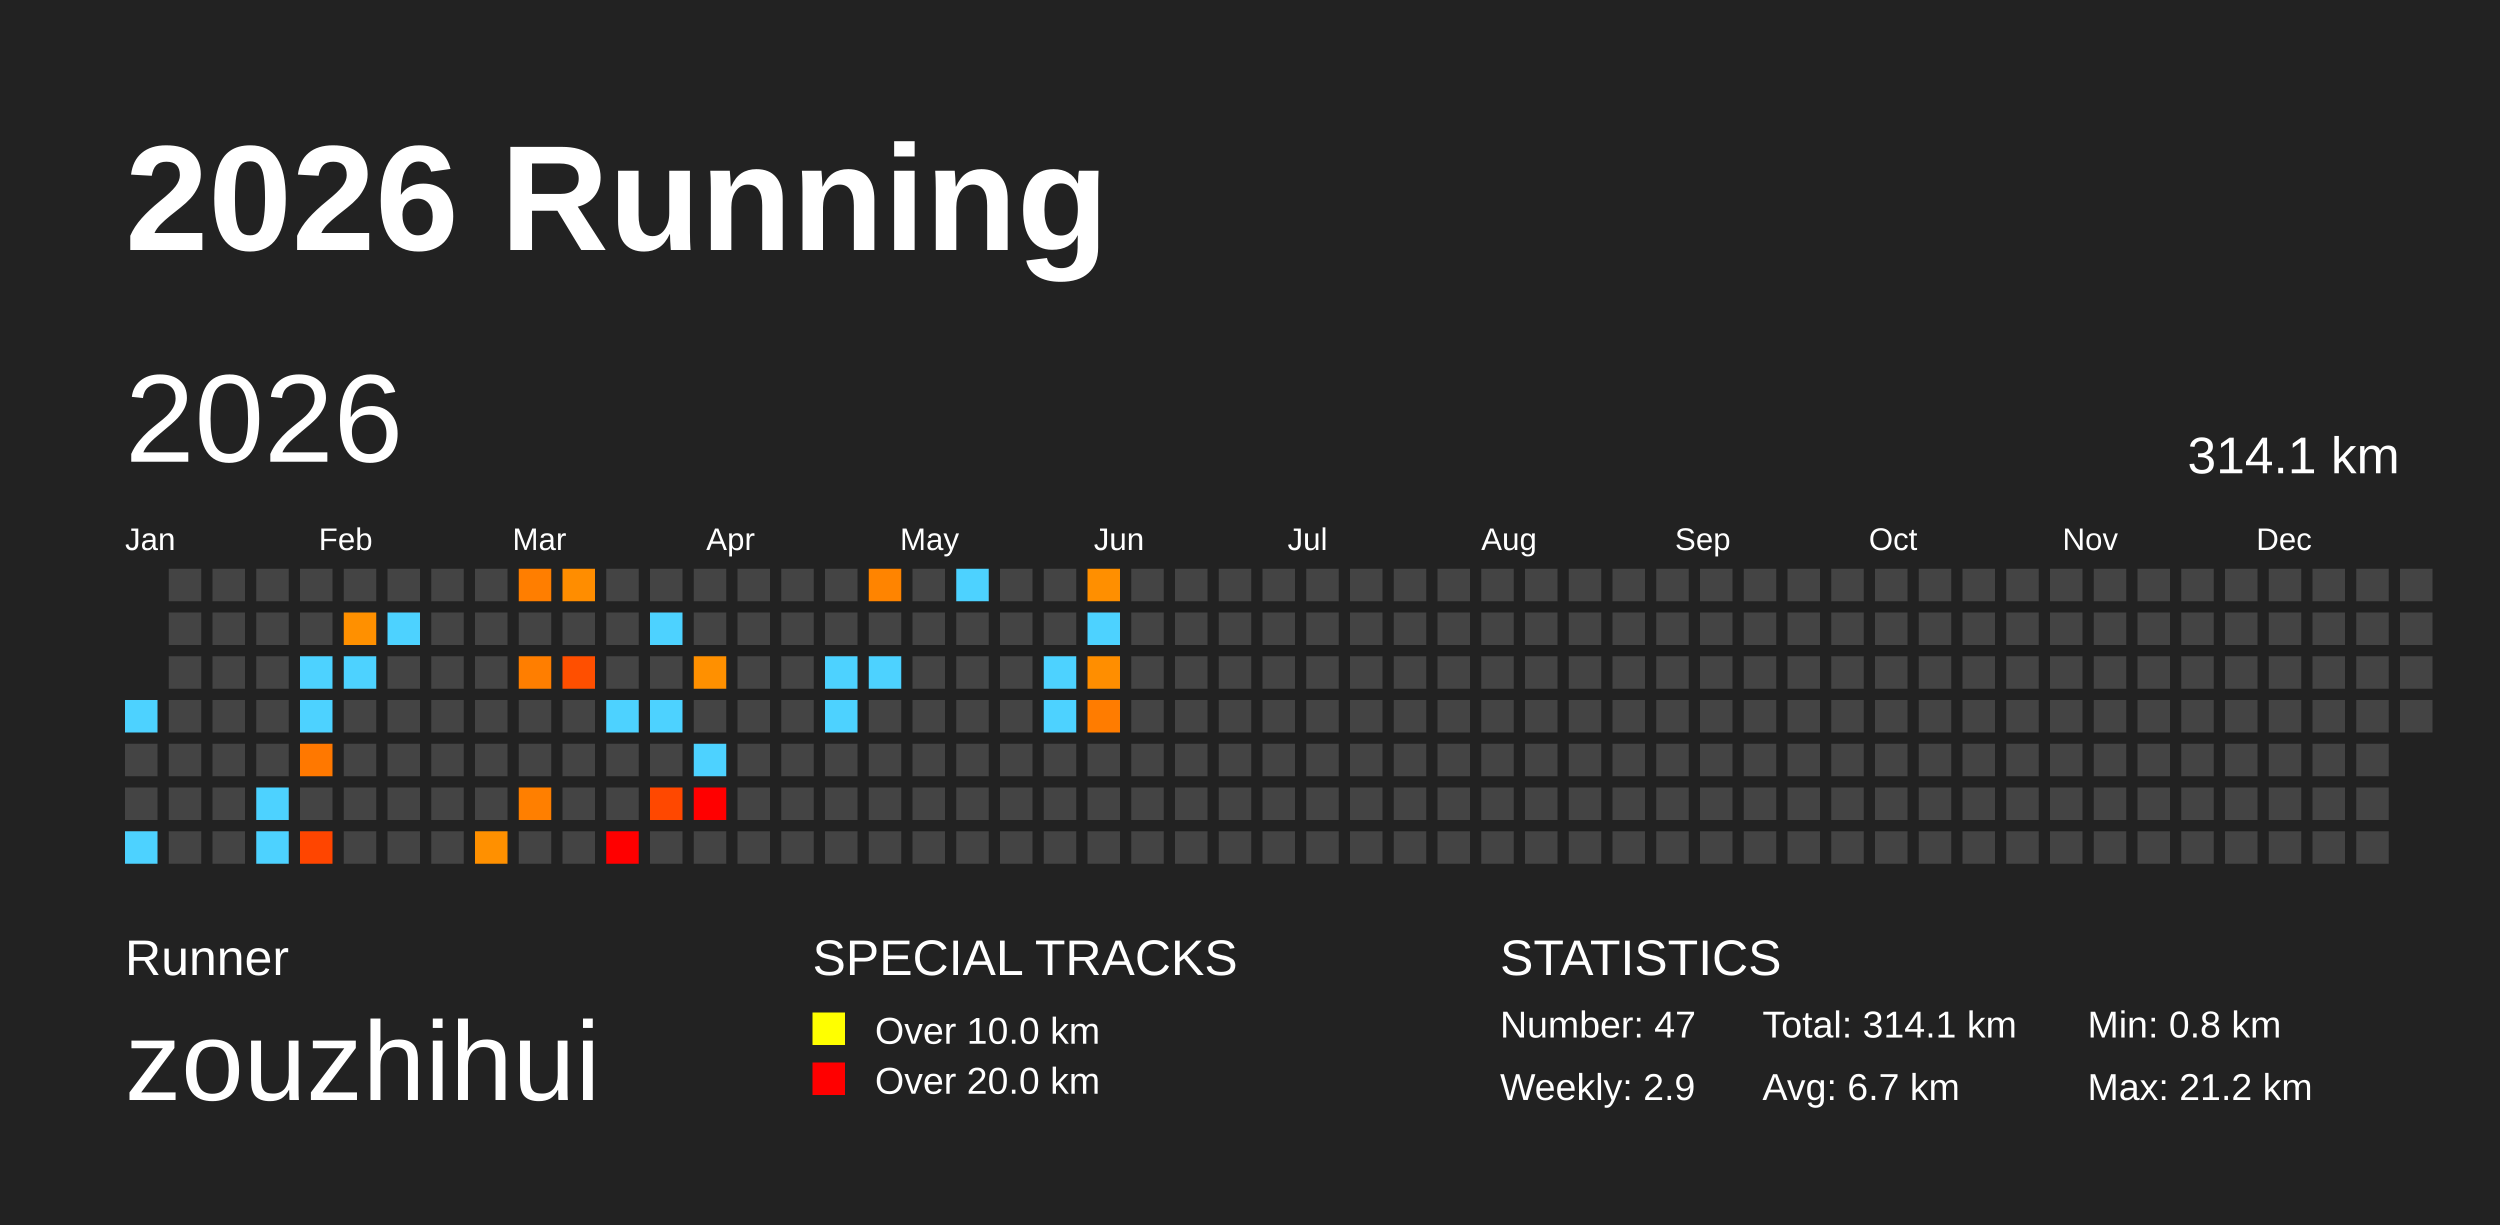
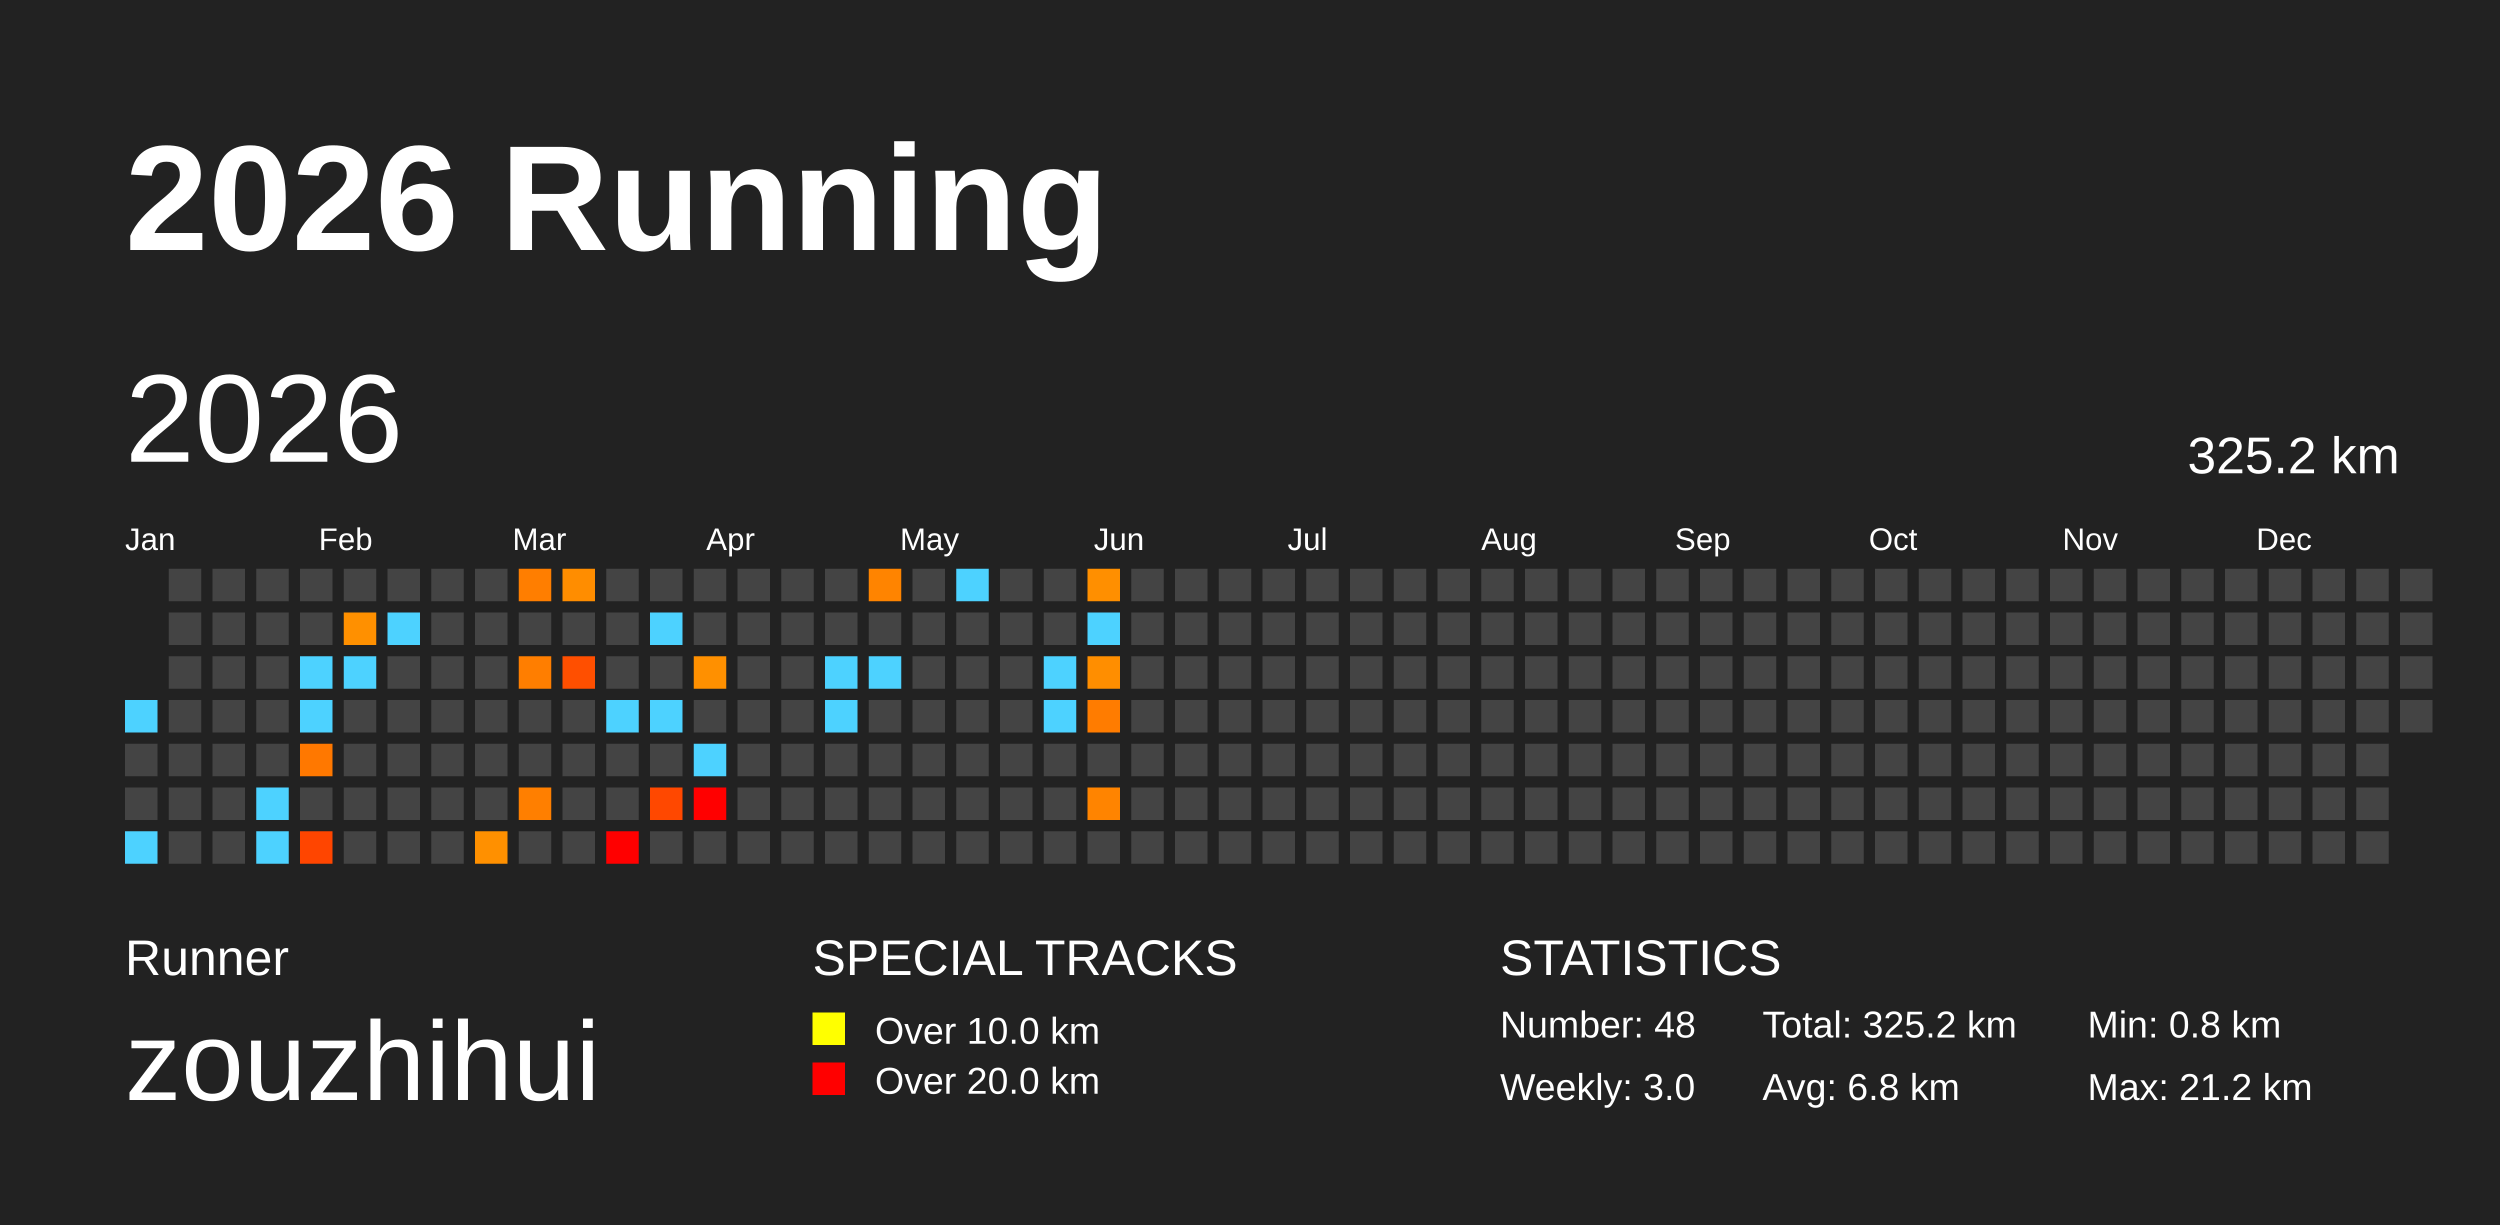
<svg xmlns="http://www.w3.org/2000/svg" baseProfile="full" height="98mm" version="1.1" viewBox="0,0,200,98" width="200mm">
  <defs />
  <rect fill="#222222" height="98" width="200" x="0" y="0" />
  <text fill="#FFFFFF" style="font-size:12px; font-family:Arial; font-weight:bold;" x="10" y="20">2026 Running</text>
  <text fill="#FFFFFF" style="font-size:4px; font-family:Arial" x="10" y="78">Runner</text>
  <text fill="#FFFFFF" style="font-size:9px; font-family:Arial" x="10" y="88">zouzhihui</text>
  <text fill="#FFFFFF" style="font-size:4px; font-family:Arial" x="65" y="78">SPECIAL TRACKS</text>
  <rect fill="yellow" height="2.6" width="2.6" x="65" y="81" />
  <text fill="#FFFFFF" style="font-size:3px; font-family:Arial" x="70" y="83.5">Over 10.0 km</text>
  <rect fill="red" height="2.6" width="2.6" x="65" y="85" />
  <text fill="#FFFFFF" style="font-size:3px; font-family:Arial" x="70" y="87.5">Over 20.0 km</text>
  <text fill="#FFFFFF" style="font-size:4px; font-family:Arial" x="120" y="78">STATISTICS</text>
-   <text fill="#FFFFFF" style="font-size:3px; font-family:Arial" x="120" y="83">Number: 47</text>
-   <text fill="#FFFFFF" style="font-size:3px; font-family:Arial" x="120" y="88">Weekly: 2.9</text>
-   <text fill="#FFFFFF" style="font-size:3px; font-family:Arial" x="141" y="83">Total: 314.1 km</text>
-   <text fill="#FFFFFF" style="font-size:3px; font-family:Arial" x="141" y="88">Avg: 6.7 km</text>
+   <text fill="#FFFFFF" style="font-size:3px; font-family:Arial" x="120" y="83">Number: 48</text>
+   <text fill="#FFFFFF" style="font-size:3px; font-family:Arial" x="120" y="88">Weekly: 3.0</text>
+   <text fill="#FFFFFF" style="font-size:3px; font-family:Arial" x="141" y="83">Total: 325.2 km</text>
+   <text fill="#FFFFFF" style="font-size:3px; font-family:Arial" x="141" y="88">Avg: 6.8 km</text>
  <text fill="#FFFFFF" style="font-size:3px; font-family:Arial" x="167" y="83">Min: 0.8 km</text>
  <text fill="#FFFFFF" style="font-size:3px; font-family:Arial" x="167" y="88">Max: 21.2 km</text>
  <text dominant-baseline="hanging" fill="#FFFFFF" style="font-size:10.0px; font-family:Arial;" x="10" y="30">2026</text>
-   <text dominant-baseline="hanging" fill="#FFFFFF" style="font-size:4.125px; font-family:Arial;" x="175" y="35">314.1 km</text>
+   <text dominant-baseline="hanging" fill="#FFFFFF" style="font-size:4.125px; font-family:Arial;" x="175" y="35">325.2 km</text>
  <text fill="#FFFFFF" style="font-size:2.5px; font-family:Arial" x="10.0" y="44">Jan</text>
  <text fill="#FFFFFF" style="font-size:2.5px; font-family:Arial" x="25.5" y="44">Feb</text>
  <text fill="#FFFFFF" style="font-size:2.5px; font-family:Arial" x="41.0" y="44">Mar</text>
  <text fill="#FFFFFF" style="font-size:2.5px; font-family:Arial" x="56.5" y="44">Apr</text>
  <text fill="#FFFFFF" style="font-size:2.5px; font-family:Arial" x="72.0" y="44">May</text>
  <text fill="#FFFFFF" style="font-size:2.5px; font-family:Arial" x="87.5" y="44">Jun</text>
  <text fill="#FFFFFF" style="font-size:2.5px; font-family:Arial" x="103.0" y="44">Jul</text>
  <text fill="#FFFFFF" style="font-size:2.5px; font-family:Arial" x="118.5" y="44">Aug</text>
  <text fill="#FFFFFF" style="font-size:2.5px; font-family:Arial" x="134.0" y="44">Sep</text>
  <text fill="#FFFFFF" style="font-size:2.5px; font-family:Arial" x="149.5" y="44">Oct</text>
  <text fill="#FFFFFF" style="font-size:2.5px; font-family:Arial" x="165.0" y="44">Nov</text>
  <text fill="#FFFFFF" style="font-size:2.5px; font-family:Arial" x="180.5" y="44">Dec</text>
  <rect fill="#4dd2ff" height="2.6" width="2.6" x="10.0" y="56.0" />
  <rect fill="#444444" height="2.6" width="2.6" x="10.0" y="59.5" />
  <rect fill="#444444" height="2.6" width="2.6" x="10.0" y="63.0" />
  <rect fill="#4dd2ff" height="2.6" width="2.6" x="10.0" y="66.5" />
  <rect fill="#444444" height="2.6" width="2.6" x="13.5" y="45.5" />
  <rect fill="#444444" height="2.6" width="2.6" x="13.5" y="49.0" />
  <rect fill="#444444" height="2.6" width="2.6" x="13.5" y="52.5" />
  <rect fill="#444444" height="2.6" width="2.6" x="13.5" y="56.0" />
  <rect fill="#444444" height="2.6" width="2.6" x="13.5" y="59.5" />
  <rect fill="#444444" height="2.6" width="2.6" x="13.5" y="63.0" />
  <rect fill="#444444" height="2.6" width="2.6" x="13.5" y="66.5" />
  <rect fill="#444444" height="2.6" width="2.6" x="17.0" y="45.5" />
  <rect fill="#444444" height="2.6" width="2.6" x="17.0" y="49.0" />
  <rect fill="#444444" height="2.6" width="2.6" x="17.0" y="52.5" />
  <rect fill="#444444" height="2.6" width="2.6" x="17.0" y="56.0" />
  <rect fill="#444444" height="2.6" width="2.6" x="17.0" y="59.5" />
  <rect fill="#444444" height="2.6" width="2.6" x="17.0" y="63.0" />
  <rect fill="#444444" height="2.6" width="2.6" x="17.0" y="66.5" />
  <rect fill="#444444" height="2.6" width="2.6" x="20.5" y="45.5" />
  <rect fill="#444444" height="2.6" width="2.6" x="20.5" y="49.0" />
  <rect fill="#444444" height="2.6" width="2.6" x="20.5" y="52.5" />
  <rect fill="#444444" height="2.6" width="2.6" x="20.5" y="56.0" />
  <rect fill="#444444" height="2.6" width="2.6" x="20.5" y="59.5" />
  <rect fill="#4dd2ff" height="2.6" width="2.6" x="20.5" y="63.0" />
  <rect fill="#4dd2ff" height="2.6" width="2.6" x="20.5" y="66.5" />
  <rect fill="#444444" height="2.6" width="2.6" x="24.0" y="45.5" />
  <rect fill="#444444" height="2.6" width="2.6" x="24.0" y="49.0" />
  <rect fill="#4dd2ff" height="2.6" width="2.6" x="24.0" y="52.5" />
  <rect fill="#4dd2ff" height="2.6" width="2.6" x="24.0" y="56.0" />
  <rect fill="#ff7800" height="2.6" width="2.6" x="24.0" y="59.5" />
  <rect fill="#444444" height="2.6" width="2.6" x="24.0" y="63.0" />
  <rect fill="#ff4500" height="2.6" width="2.6" x="24.0" y="66.5" />
  <rect fill="#444444" height="2.6" width="2.6" x="27.5" y="45.5" />
  <rect fill="#ff9000" height="2.6" width="2.6" x="27.5" y="49.0" />
  <rect fill="#4dd2ff" height="2.6" width="2.6" x="27.5" y="52.5" />
  <rect fill="#444444" height="2.6" width="2.6" x="27.5" y="56.0" />
  <rect fill="#444444" height="2.6" width="2.6" x="27.5" y="59.5" />
  <rect fill="#444444" height="2.6" width="2.6" x="27.5" y="63.0" />
  <rect fill="#444444" height="2.6" width="2.6" x="27.5" y="66.5" />
  <rect fill="#444444" height="2.6" width="2.6" x="31.0" y="45.5" />
  <rect fill="#4dd2ff" height="2.6" width="2.6" x="31.0" y="49.0" />
  <rect fill="#444444" height="2.6" width="2.6" x="31.0" y="52.5" />
  <rect fill="#444444" height="2.6" width="2.6" x="31.0" y="56.0" />
  <rect fill="#444444" height="2.6" width="2.6" x="31.0" y="59.5" />
  <rect fill="#444444" height="2.6" width="2.6" x="31.0" y="63.0" />
  <rect fill="#444444" height="2.6" width="2.6" x="31.0" y="66.5" />
  <rect fill="#444444" height="2.6" width="2.6" x="34.5" y="45.5" />
  <rect fill="#444444" height="2.6" width="2.6" x="34.5" y="49.0" />
  <rect fill="#444444" height="2.6" width="2.6" x="34.5" y="52.5" />
  <rect fill="#444444" height="2.6" width="2.6" x="34.5" y="56.0" />
  <rect fill="#444444" height="2.6" width="2.6" x="34.5" y="59.5" />
  <rect fill="#444444" height="2.6" width="2.6" x="34.5" y="63.0" />
  <rect fill="#444444" height="2.6" width="2.6" x="34.5" y="66.5" />
  <rect fill="#444444" height="2.6" width="2.6" x="38.0" y="45.5" />
  <rect fill="#444444" height="2.6" width="2.6" x="38.0" y="49.0" />
  <rect fill="#444444" height="2.6" width="2.6" x="38.0" y="52.5" />
  <rect fill="#444444" height="2.6" width="2.6" x="38.0" y="56.0" />
  <rect fill="#444444" height="2.6" width="2.6" x="38.0" y="59.5" />
  <rect fill="#444444" height="2.6" width="2.6" x="38.0" y="63.0" />
  <rect fill="#ff9000" height="2.6" width="2.6" x="38.0" y="66.5" />
  <rect fill="#ff7e00" height="2.6" width="2.6" x="41.5" y="45.5" />
  <rect fill="#444444" height="2.6" width="2.6" x="41.5" y="49.0" />
  <rect fill="#ff7e00" height="2.6" width="2.6" x="41.5" y="52.5" />
  <rect fill="#444444" height="2.6" width="2.6" x="41.5" y="56.0" />
  <rect fill="#444444" height="2.6" width="2.6" x="41.5" y="59.5" />
  <rect fill="#ff7f00" height="2.6" width="2.6" x="41.5" y="63.0" />
  <rect fill="#444444" height="2.6" width="2.6" x="41.5" y="66.5" />
  <rect fill="#ff8d00" height="2.6" width="2.6" x="45.0" y="45.5" />
  <rect fill="#444444" height="2.6" width="2.6" x="45.0" y="49.0" />
  <rect fill="#ff4f00" height="2.6" width="2.6" x="45.0" y="52.5" />
  <rect fill="#444444" height="2.6" width="2.6" x="45.0" y="56.0" />
  <rect fill="#444444" height="2.6" width="2.6" x="45.0" y="59.5" />
  <rect fill="#444444" height="2.6" width="2.6" x="45.0" y="63.0" />
  <rect fill="#444444" height="2.6" width="2.6" x="45.0" y="66.5" />
  <rect fill="#444444" height="2.6" width="2.6" x="48.5" y="45.5" />
  <rect fill="#444444" height="2.6" width="2.6" x="48.5" y="49.0" />
  <rect fill="#444444" height="2.6" width="2.6" x="48.5" y="52.5" />
  <rect fill="#4dd2ff" height="2.6" width="2.6" x="48.5" y="56.0" />
  <rect fill="#444444" height="2.6" width="2.6" x="48.5" y="59.5" />
  <rect fill="#444444" height="2.6" width="2.6" x="48.5" y="63.0" />
  <rect fill="red" height="2.6" width="2.6" x="48.5" y="66.5" />
  <rect fill="#444444" height="2.6" width="2.6" x="52.0" y="45.5" />
  <rect fill="#4dd2ff" height="2.6" width="2.6" x="52.0" y="49.0" />
  <rect fill="#444444" height="2.6" width="2.6" x="52.0" y="52.5" />
  <rect fill="#4dd2ff" height="2.6" width="2.6" x="52.0" y="56.0" />
  <rect fill="#444444" height="2.6" width="2.6" x="52.0" y="59.5" />
  <rect fill="#ff4800" height="2.6" width="2.6" x="52.0" y="63.0" />
  <rect fill="#444444" height="2.6" width="2.6" x="52.0" y="66.5" />
  <rect fill="#444444" height="2.6" width="2.6" x="55.5" y="45.5" />
  <rect fill="#444444" height="2.6" width="2.6" x="55.5" y="49.0" />
  <rect fill="#ff9000" height="2.6" width="2.6" x="55.5" y="52.5" />
  <rect fill="#444444" height="2.6" width="2.6" x="55.5" y="56.0" />
  <rect fill="#4dd2ff" height="2.6" width="2.6" x="55.5" y="59.5" />
  <rect fill="red" height="2.6" width="2.6" x="55.5" y="63.0" />
  <rect fill="#444444" height="2.6" width="2.6" x="55.5" y="66.5" />
  <rect fill="#444444" height="2.6" width="2.6" x="59.0" y="45.5" />
  <rect fill="#444444" height="2.6" width="2.6" x="59.0" y="49.0" />
  <rect fill="#444444" height="2.6" width="2.6" x="59.0" y="52.5" />
  <rect fill="#444444" height="2.6" width="2.6" x="59.0" y="56.0" />
  <rect fill="#444444" height="2.6" width="2.6" x="59.0" y="59.5" />
  <rect fill="#444444" height="2.6" width="2.6" x="59.0" y="63.0" />
  <rect fill="#444444" height="2.6" width="2.6" x="59.0" y="66.5" />
  <rect fill="#444444" height="2.6" width="2.6" x="62.5" y="45.5" />
  <rect fill="#444444" height="2.6" width="2.6" x="62.5" y="49.0" />
  <rect fill="#444444" height="2.6" width="2.6" x="62.5" y="52.5" />
  <rect fill="#444444" height="2.6" width="2.6" x="62.5" y="56.0" />
  <rect fill="#444444" height="2.6" width="2.6" x="62.5" y="59.5" />
  <rect fill="#444444" height="2.6" width="2.6" x="62.5" y="63.0" />
  <rect fill="#444444" height="2.6" width="2.6" x="62.5" y="66.5" />
  <rect fill="#444444" height="2.6" width="2.6" x="66.0" y="45.5" />
  <rect fill="#444444" height="2.6" width="2.6" x="66.0" y="49.0" />
  <rect fill="#4dd2ff" height="2.6" width="2.6" x="66.0" y="52.5" />
  <rect fill="#4dd2ff" height="2.6" width="2.6" x="66.0" y="56.0" />
  <rect fill="#444444" height="2.6" width="2.6" x="66.0" y="59.5" />
  <rect fill="#444444" height="2.6" width="2.6" x="66.0" y="63.0" />
  <rect fill="#444444" height="2.6" width="2.6" x="66.0" y="66.5" />
  <rect fill="#ff8400" height="2.6" width="2.6" x="69.5" y="45.5" />
  <rect fill="#444444" height="2.6" width="2.6" x="69.5" y="49.0" />
  <rect fill="#4dd2ff" height="2.6" width="2.6" x="69.5" y="52.5" />
  <rect fill="#444444" height="2.6" width="2.6" x="69.5" y="56.0" />
  <rect fill="#444444" height="2.6" width="2.6" x="69.5" y="59.5" />
  <rect fill="#444444" height="2.6" width="2.6" x="69.5" y="63.0" />
  <rect fill="#444444" height="2.6" width="2.6" x="69.5" y="66.5" />
  <rect fill="#444444" height="2.6" width="2.6" x="73.0" y="45.5" />
  <rect fill="#444444" height="2.6" width="2.6" x="73.0" y="49.0" />
  <rect fill="#444444" height="2.6" width="2.6" x="73.0" y="52.5" />
  <rect fill="#444444" height="2.6" width="2.6" x="73.0" y="56.0" />
  <rect fill="#444444" height="2.6" width="2.6" x="73.0" y="59.5" />
  <rect fill="#444444" height="2.6" width="2.6" x="73.0" y="63.0" />
  <rect fill="#444444" height="2.6" width="2.6" x="73.0" y="66.5" />
  <rect fill="#4dd2ff" height="2.6" width="2.6" x="76.5" y="45.5" />
  <rect fill="#444444" height="2.6" width="2.6" x="76.5" y="49.0" />
  <rect fill="#444444" height="2.6" width="2.6" x="76.5" y="52.5" />
  <rect fill="#444444" height="2.6" width="2.6" x="76.5" y="56.0" />
  <rect fill="#444444" height="2.6" width="2.6" x="76.5" y="59.5" />
  <rect fill="#444444" height="2.6" width="2.6" x="76.5" y="63.0" />
  <rect fill="#444444" height="2.6" width="2.6" x="76.5" y="66.5" />
  <rect fill="#444444" height="2.6" width="2.6" x="80.0" y="45.5" />
  <rect fill="#444444" height="2.6" width="2.6" x="80.0" y="49.0" />
  <rect fill="#444444" height="2.6" width="2.6" x="80.0" y="52.5" />
  <rect fill="#444444" height="2.6" width="2.6" x="80.0" y="56.0" />
  <rect fill="#444444" height="2.6" width="2.6" x="80.0" y="59.5" />
  <rect fill="#444444" height="2.6" width="2.6" x="80.0" y="63.0" />
  <rect fill="#444444" height="2.6" width="2.6" x="80.0" y="66.5" />
  <rect fill="#444444" height="2.6" width="2.6" x="83.5" y="45.5" />
  <rect fill="#444444" height="2.6" width="2.6" x="83.5" y="49.0" />
  <rect fill="#4dd2ff" height="2.6" width="2.6" x="83.5" y="52.5" />
  <rect fill="#4dd2ff" height="2.6" width="2.6" x="83.5" y="56.0" />
  <rect fill="#444444" height="2.6" width="2.6" x="83.5" y="59.5" />
  <rect fill="#444444" height="2.6" width="2.6" x="83.5" y="63.0" />
  <rect fill="#444444" height="2.6" width="2.6" x="83.5" y="66.5" />
  <rect fill="#ff8f00" height="2.6" width="2.6" x="87.0" y="45.5" />
  <rect fill="#4dd2ff" height="2.6" width="2.6" x="87.0" y="49.0" />
  <rect fill="#ff8e00" height="2.6" width="2.6" x="87.0" y="52.5" />
  <rect fill="#ff7c00" height="2.6" width="2.6" x="87.0" y="56.0" />
  <rect fill="#444444" height="2.6" width="2.6" x="87.0" y="59.5" />
-   <rect fill="#444444" height="2.6" width="2.6" x="87.0" y="63.0" />
+   <rect fill="#ff8400" height="2.6" width="2.6" x="87.0" y="63.0" />
  <rect fill="#444444" height="2.6" width="2.6" x="87.0" y="66.5" />
  <rect fill="#444444" height="2.6" width="2.6" x="90.5" y="45.5" />
  <rect fill="#444444" height="2.6" width="2.6" x="90.5" y="49.0" />
  <rect fill="#444444" height="2.6" width="2.6" x="90.5" y="52.5" />
  <rect fill="#444444" height="2.6" width="2.6" x="90.5" y="56.0" />
  <rect fill="#444444" height="2.6" width="2.6" x="90.5" y="59.5" />
  <rect fill="#444444" height="2.6" width="2.6" x="90.5" y="63.0" />
  <rect fill="#444444" height="2.6" width="2.6" x="90.5" y="66.5" />
  <rect fill="#444444" height="2.6" width="2.6" x="94.0" y="45.5" />
  <rect fill="#444444" height="2.6" width="2.6" x="94.0" y="49.0" />
  <rect fill="#444444" height="2.6" width="2.6" x="94.0" y="52.5" />
  <rect fill="#444444" height="2.6" width="2.6" x="94.0" y="56.0" />
  <rect fill="#444444" height="2.6" width="2.6" x="94.0" y="59.5" />
  <rect fill="#444444" height="2.6" width="2.6" x="94.0" y="63.0" />
  <rect fill="#444444" height="2.6" width="2.6" x="94.0" y="66.5" />
  <rect fill="#444444" height="2.6" width="2.6" x="97.5" y="45.5" />
  <rect fill="#444444" height="2.6" width="2.6" x="97.5" y="49.0" />
  <rect fill="#444444" height="2.6" width="2.6" x="97.5" y="52.5" />
  <rect fill="#444444" height="2.6" width="2.6" x="97.5" y="56.0" />
  <rect fill="#444444" height="2.6" width="2.6" x="97.5" y="59.5" />
  <rect fill="#444444" height="2.6" width="2.6" x="97.5" y="63.0" />
  <rect fill="#444444" height="2.6" width="2.6" x="97.5" y="66.5" />
  <rect fill="#444444" height="2.6" width="2.6" x="101.0" y="45.5" />
  <rect fill="#444444" height="2.6" width="2.6" x="101.0" y="49.0" />
  <rect fill="#444444" height="2.6" width="2.6" x="101.0" y="52.5" />
  <rect fill="#444444" height="2.6" width="2.6" x="101.0" y="56.0" />
  <rect fill="#444444" height="2.6" width="2.6" x="101.0" y="59.5" />
  <rect fill="#444444" height="2.6" width="2.6" x="101.0" y="63.0" />
  <rect fill="#444444" height="2.6" width="2.6" x="101.0" y="66.5" />
  <rect fill="#444444" height="2.6" width="2.6" x="104.5" y="45.5" />
  <rect fill="#444444" height="2.6" width="2.6" x="104.5" y="49.0" />
  <rect fill="#444444" height="2.6" width="2.6" x="104.5" y="52.5" />
  <rect fill="#444444" height="2.6" width="2.6" x="104.5" y="56.0" />
  <rect fill="#444444" height="2.6" width="2.6" x="104.5" y="59.5" />
  <rect fill="#444444" height="2.6" width="2.6" x="104.5" y="63.0" />
  <rect fill="#444444" height="2.6" width="2.6" x="104.5" y="66.5" />
  <rect fill="#444444" height="2.6" width="2.6" x="108.0" y="45.5" />
  <rect fill="#444444" height="2.6" width="2.6" x="108.0" y="49.0" />
  <rect fill="#444444" height="2.6" width="2.6" x="108.0" y="52.5" />
  <rect fill="#444444" height="2.6" width="2.6" x="108.0" y="56.0" />
  <rect fill="#444444" height="2.6" width="2.6" x="108.0" y="59.5" />
  <rect fill="#444444" height="2.6" width="2.6" x="108.0" y="63.0" />
  <rect fill="#444444" height="2.6" width="2.6" x="108.0" y="66.5" />
  <rect fill="#444444" height="2.6" width="2.6" x="111.5" y="45.5" />
  <rect fill="#444444" height="2.6" width="2.6" x="111.5" y="49.0" />
  <rect fill="#444444" height="2.6" width="2.6" x="111.5" y="52.5" />
  <rect fill="#444444" height="2.6" width="2.6" x="111.5" y="56.0" />
  <rect fill="#444444" height="2.6" width="2.6" x="111.5" y="59.5" />
  <rect fill="#444444" height="2.6" width="2.6" x="111.5" y="63.0" />
  <rect fill="#444444" height="2.6" width="2.6" x="111.5" y="66.5" />
  <rect fill="#444444" height="2.6" width="2.6" x="115.0" y="45.5" />
  <rect fill="#444444" height="2.6" width="2.6" x="115.0" y="49.0" />
  <rect fill="#444444" height="2.6" width="2.6" x="115.0" y="52.5" />
  <rect fill="#444444" height="2.6" width="2.6" x="115.0" y="56.0" />
  <rect fill="#444444" height="2.6" width="2.6" x="115.0" y="59.5" />
  <rect fill="#444444" height="2.6" width="2.6" x="115.0" y="63.0" />
  <rect fill="#444444" height="2.6" width="2.6" x="115.0" y="66.5" />
  <rect fill="#444444" height="2.6" width="2.6" x="118.5" y="45.5" />
  <rect fill="#444444" height="2.6" width="2.6" x="118.5" y="49.0" />
  <rect fill="#444444" height="2.6" width="2.6" x="118.5" y="52.5" />
  <rect fill="#444444" height="2.6" width="2.6" x="118.5" y="56.0" />
  <rect fill="#444444" height="2.6" width="2.6" x="118.5" y="59.5" />
  <rect fill="#444444" height="2.6" width="2.6" x="118.5" y="63.0" />
  <rect fill="#444444" height="2.6" width="2.6" x="118.5" y="66.5" />
  <rect fill="#444444" height="2.6" width="2.6" x="122.0" y="45.5" />
  <rect fill="#444444" height="2.6" width="2.6" x="122.0" y="49.0" />
  <rect fill="#444444" height="2.6" width="2.6" x="122.0" y="52.5" />
  <rect fill="#444444" height="2.6" width="2.6" x="122.0" y="56.0" />
  <rect fill="#444444" height="2.6" width="2.6" x="122.0" y="59.5" />
  <rect fill="#444444" height="2.6" width="2.6" x="122.0" y="63.0" />
  <rect fill="#444444" height="2.6" width="2.6" x="122.0" y="66.5" />
  <rect fill="#444444" height="2.6" width="2.6" x="125.5" y="45.5" />
  <rect fill="#444444" height="2.6" width="2.6" x="125.5" y="49.0" />
  <rect fill="#444444" height="2.6" width="2.6" x="125.5" y="52.5" />
  <rect fill="#444444" height="2.6" width="2.6" x="125.5" y="56.0" />
  <rect fill="#444444" height="2.6" width="2.6" x="125.5" y="59.5" />
  <rect fill="#444444" height="2.6" width="2.6" x="125.5" y="63.0" />
  <rect fill="#444444" height="2.6" width="2.6" x="125.5" y="66.5" />
  <rect fill="#444444" height="2.6" width="2.6" x="129.0" y="45.5" />
  <rect fill="#444444" height="2.6" width="2.6" x="129.0" y="49.0" />
  <rect fill="#444444" height="2.6" width="2.6" x="129.0" y="52.5" />
  <rect fill="#444444" height="2.6" width="2.6" x="129.0" y="56.0" />
  <rect fill="#444444" height="2.6" width="2.6" x="129.0" y="59.5" />
  <rect fill="#444444" height="2.6" width="2.6" x="129.0" y="63.0" />
  <rect fill="#444444" height="2.6" width="2.6" x="129.0" y="66.5" />
  <rect fill="#444444" height="2.6" width="2.6" x="132.5" y="45.5" />
  <rect fill="#444444" height="2.6" width="2.6" x="132.5" y="49.0" />
  <rect fill="#444444" height="2.6" width="2.6" x="132.5" y="52.5" />
  <rect fill="#444444" height="2.6" width="2.6" x="132.5" y="56.0" />
  <rect fill="#444444" height="2.6" width="2.6" x="132.5" y="59.5" />
  <rect fill="#444444" height="2.6" width="2.6" x="132.5" y="63.0" />
  <rect fill="#444444" height="2.6" width="2.6" x="132.5" y="66.5" />
  <rect fill="#444444" height="2.6" width="2.6" x="136.0" y="45.5" />
  <rect fill="#444444" height="2.6" width="2.6" x="136.0" y="49.0" />
  <rect fill="#444444" height="2.6" width="2.6" x="136.0" y="52.5" />
  <rect fill="#444444" height="2.6" width="2.6" x="136.0" y="56.0" />
  <rect fill="#444444" height="2.6" width="2.6" x="136.0" y="59.5" />
  <rect fill="#444444" height="2.6" width="2.6" x="136.0" y="63.0" />
  <rect fill="#444444" height="2.6" width="2.6" x="136.0" y="66.5" />
  <rect fill="#444444" height="2.6" width="2.6" x="139.5" y="45.5" />
  <rect fill="#444444" height="2.6" width="2.6" x="139.5" y="49.0" />
  <rect fill="#444444" height="2.6" width="2.6" x="139.5" y="52.5" />
  <rect fill="#444444" height="2.6" width="2.6" x="139.5" y="56.0" />
  <rect fill="#444444" height="2.6" width="2.6" x="139.5" y="59.5" />
  <rect fill="#444444" height="2.6" width="2.6" x="139.5" y="63.0" />
  <rect fill="#444444" height="2.6" width="2.6" x="139.5" y="66.5" />
  <rect fill="#444444" height="2.6" width="2.6" x="143.0" y="45.5" />
  <rect fill="#444444" height="2.6" width="2.6" x="143.0" y="49.0" />
  <rect fill="#444444" height="2.6" width="2.6" x="143.0" y="52.5" />
  <rect fill="#444444" height="2.6" width="2.6" x="143.0" y="56.0" />
  <rect fill="#444444" height="2.6" width="2.6" x="143.0" y="59.5" />
  <rect fill="#444444" height="2.6" width="2.6" x="143.0" y="63.0" />
  <rect fill="#444444" height="2.6" width="2.6" x="143.0" y="66.5" />
  <rect fill="#444444" height="2.6" width="2.6" x="146.5" y="45.5" />
  <rect fill="#444444" height="2.6" width="2.6" x="146.5" y="49.0" />
  <rect fill="#444444" height="2.6" width="2.6" x="146.5" y="52.5" />
  <rect fill="#444444" height="2.6" width="2.6" x="146.5" y="56.0" />
  <rect fill="#444444" height="2.6" width="2.6" x="146.5" y="59.5" />
  <rect fill="#444444" height="2.6" width="2.6" x="146.5" y="63.0" />
  <rect fill="#444444" height="2.6" width="2.6" x="146.5" y="66.5" />
  <rect fill="#444444" height="2.6" width="2.6" x="150.0" y="45.5" />
  <rect fill="#444444" height="2.6" width="2.6" x="150.0" y="49.0" />
  <rect fill="#444444" height="2.6" width="2.6" x="150.0" y="52.5" />
  <rect fill="#444444" height="2.6" width="2.6" x="150.0" y="56.0" />
  <rect fill="#444444" height="2.6" width="2.6" x="150.0" y="59.5" />
  <rect fill="#444444" height="2.6" width="2.6" x="150.0" y="63.0" />
  <rect fill="#444444" height="2.6" width="2.6" x="150.0" y="66.5" />
  <rect fill="#444444" height="2.6" width="2.6" x="153.5" y="45.5" />
  <rect fill="#444444" height="2.6" width="2.6" x="153.5" y="49.0" />
  <rect fill="#444444" height="2.6" width="2.6" x="153.5" y="52.5" />
  <rect fill="#444444" height="2.6" width="2.6" x="153.5" y="56.0" />
  <rect fill="#444444" height="2.6" width="2.6" x="153.5" y="59.5" />
  <rect fill="#444444" height="2.6" width="2.6" x="153.5" y="63.0" />
  <rect fill="#444444" height="2.6" width="2.6" x="153.5" y="66.5" />
  <rect fill="#444444" height="2.6" width="2.6" x="157.0" y="45.5" />
  <rect fill="#444444" height="2.6" width="2.6" x="157.0" y="49.0" />
  <rect fill="#444444" height="2.6" width="2.6" x="157.0" y="52.5" />
  <rect fill="#444444" height="2.6" width="2.6" x="157.0" y="56.0" />
  <rect fill="#444444" height="2.6" width="2.6" x="157.0" y="59.5" />
  <rect fill="#444444" height="2.6" width="2.6" x="157.0" y="63.0" />
  <rect fill="#444444" height="2.6" width="2.6" x="157.0" y="66.5" />
  <rect fill="#444444" height="2.6" width="2.6" x="160.5" y="45.5" />
  <rect fill="#444444" height="2.6" width="2.6" x="160.5" y="49.0" />
  <rect fill="#444444" height="2.6" width="2.6" x="160.5" y="52.5" />
  <rect fill="#444444" height="2.6" width="2.6" x="160.5" y="56.0" />
  <rect fill="#444444" height="2.6" width="2.6" x="160.5" y="59.5" />
  <rect fill="#444444" height="2.6" width="2.6" x="160.5" y="63.0" />
  <rect fill="#444444" height="2.6" width="2.6" x="160.5" y="66.5" />
  <rect fill="#444444" height="2.6" width="2.6" x="164.0" y="45.5" />
  <rect fill="#444444" height="2.6" width="2.6" x="164.0" y="49.0" />
  <rect fill="#444444" height="2.6" width="2.6" x="164.0" y="52.5" />
  <rect fill="#444444" height="2.6" width="2.6" x="164.0" y="56.0" />
  <rect fill="#444444" height="2.6" width="2.6" x="164.0" y="59.5" />
  <rect fill="#444444" height="2.6" width="2.6" x="164.0" y="63.0" />
  <rect fill="#444444" height="2.6" width="2.6" x="164.0" y="66.5" />
  <rect fill="#444444" height="2.6" width="2.6" x="167.5" y="45.5" />
  <rect fill="#444444" height="2.6" width="2.6" x="167.5" y="49.0" />
  <rect fill="#444444" height="2.6" width="2.6" x="167.5" y="52.5" />
  <rect fill="#444444" height="2.6" width="2.6" x="167.5" y="56.0" />
  <rect fill="#444444" height="2.6" width="2.6" x="167.5" y="59.5" />
  <rect fill="#444444" height="2.6" width="2.6" x="167.5" y="63.0" />
  <rect fill="#444444" height="2.6" width="2.6" x="167.5" y="66.5" />
  <rect fill="#444444" height="2.6" width="2.6" x="171.0" y="45.5" />
  <rect fill="#444444" height="2.6" width="2.6" x="171.0" y="49.0" />
  <rect fill="#444444" height="2.6" width="2.6" x="171.0" y="52.5" />
  <rect fill="#444444" height="2.6" width="2.6" x="171.0" y="56.0" />
  <rect fill="#444444" height="2.6" width="2.6" x="171.0" y="59.5" />
  <rect fill="#444444" height="2.6" width="2.6" x="171.0" y="63.0" />
  <rect fill="#444444" height="2.6" width="2.6" x="171.0" y="66.5" />
  <rect fill="#444444" height="2.6" width="2.6" x="174.5" y="45.5" />
  <rect fill="#444444" height="2.6" width="2.6" x="174.5" y="49.0" />
  <rect fill="#444444" height="2.6" width="2.6" x="174.5" y="52.5" />
  <rect fill="#444444" height="2.6" width="2.6" x="174.5" y="56.0" />
  <rect fill="#444444" height="2.6" width="2.6" x="174.5" y="59.5" />
  <rect fill="#444444" height="2.6" width="2.6" x="174.5" y="63.0" />
  <rect fill="#444444" height="2.6" width="2.6" x="174.5" y="66.5" />
  <rect fill="#444444" height="2.6" width="2.6" x="178.0" y="45.5" />
  <rect fill="#444444" height="2.6" width="2.6" x="178.0" y="49.0" />
  <rect fill="#444444" height="2.6" width="2.6" x="178.0" y="52.5" />
  <rect fill="#444444" height="2.6" width="2.6" x="178.0" y="56.0" />
  <rect fill="#444444" height="2.6" width="2.6" x="178.0" y="59.5" />
  <rect fill="#444444" height="2.6" width="2.6" x="178.0" y="63.0" />
  <rect fill="#444444" height="2.6" width="2.6" x="178.0" y="66.5" />
  <rect fill="#444444" height="2.6" width="2.6" x="181.5" y="45.5" />
  <rect fill="#444444" height="2.6" width="2.6" x="181.5" y="49.0" />
  <rect fill="#444444" height="2.6" width="2.6" x="181.5" y="52.5" />
  <rect fill="#444444" height="2.6" width="2.6" x="181.5" y="56.0" />
  <rect fill="#444444" height="2.6" width="2.6" x="181.5" y="59.5" />
  <rect fill="#444444" height="2.6" width="2.6" x="181.5" y="63.0" />
  <rect fill="#444444" height="2.6" width="2.6" x="181.5" y="66.5" />
  <rect fill="#444444" height="2.6" width="2.6" x="185.0" y="45.5" />
  <rect fill="#444444" height="2.6" width="2.6" x="185.0" y="49.0" />
  <rect fill="#444444" height="2.6" width="2.6" x="185.0" y="52.5" />
  <rect fill="#444444" height="2.6" width="2.6" x="185.0" y="56.0" />
  <rect fill="#444444" height="2.6" width="2.6" x="185.0" y="59.5" />
  <rect fill="#444444" height="2.6" width="2.6" x="185.0" y="63.0" />
  <rect fill="#444444" height="2.6" width="2.6" x="185.0" y="66.5" />
  <rect fill="#444444" height="2.6" width="2.6" x="188.5" y="45.5" />
  <rect fill="#444444" height="2.6" width="2.6" x="188.5" y="49.0" />
  <rect fill="#444444" height="2.6" width="2.6" x="188.5" y="52.5" />
  <rect fill="#444444" height="2.6" width="2.6" x="188.5" y="56.0" />
  <rect fill="#444444" height="2.6" width="2.6" x="188.5" y="59.5" />
  <rect fill="#444444" height="2.6" width="2.6" x="188.5" y="63.0" />
  <rect fill="#444444" height="2.6" width="2.6" x="188.5" y="66.5" />
  <rect fill="#444444" height="2.6" width="2.6" x="192.0" y="45.5" />
  <rect fill="#444444" height="2.6" width="2.6" x="192.0" y="49.0" />
  <rect fill="#444444" height="2.6" width="2.6" x="192.0" y="52.5" />
  <rect fill="#444444" height="2.6" width="2.6" x="192.0" y="56.0" />
</svg>
